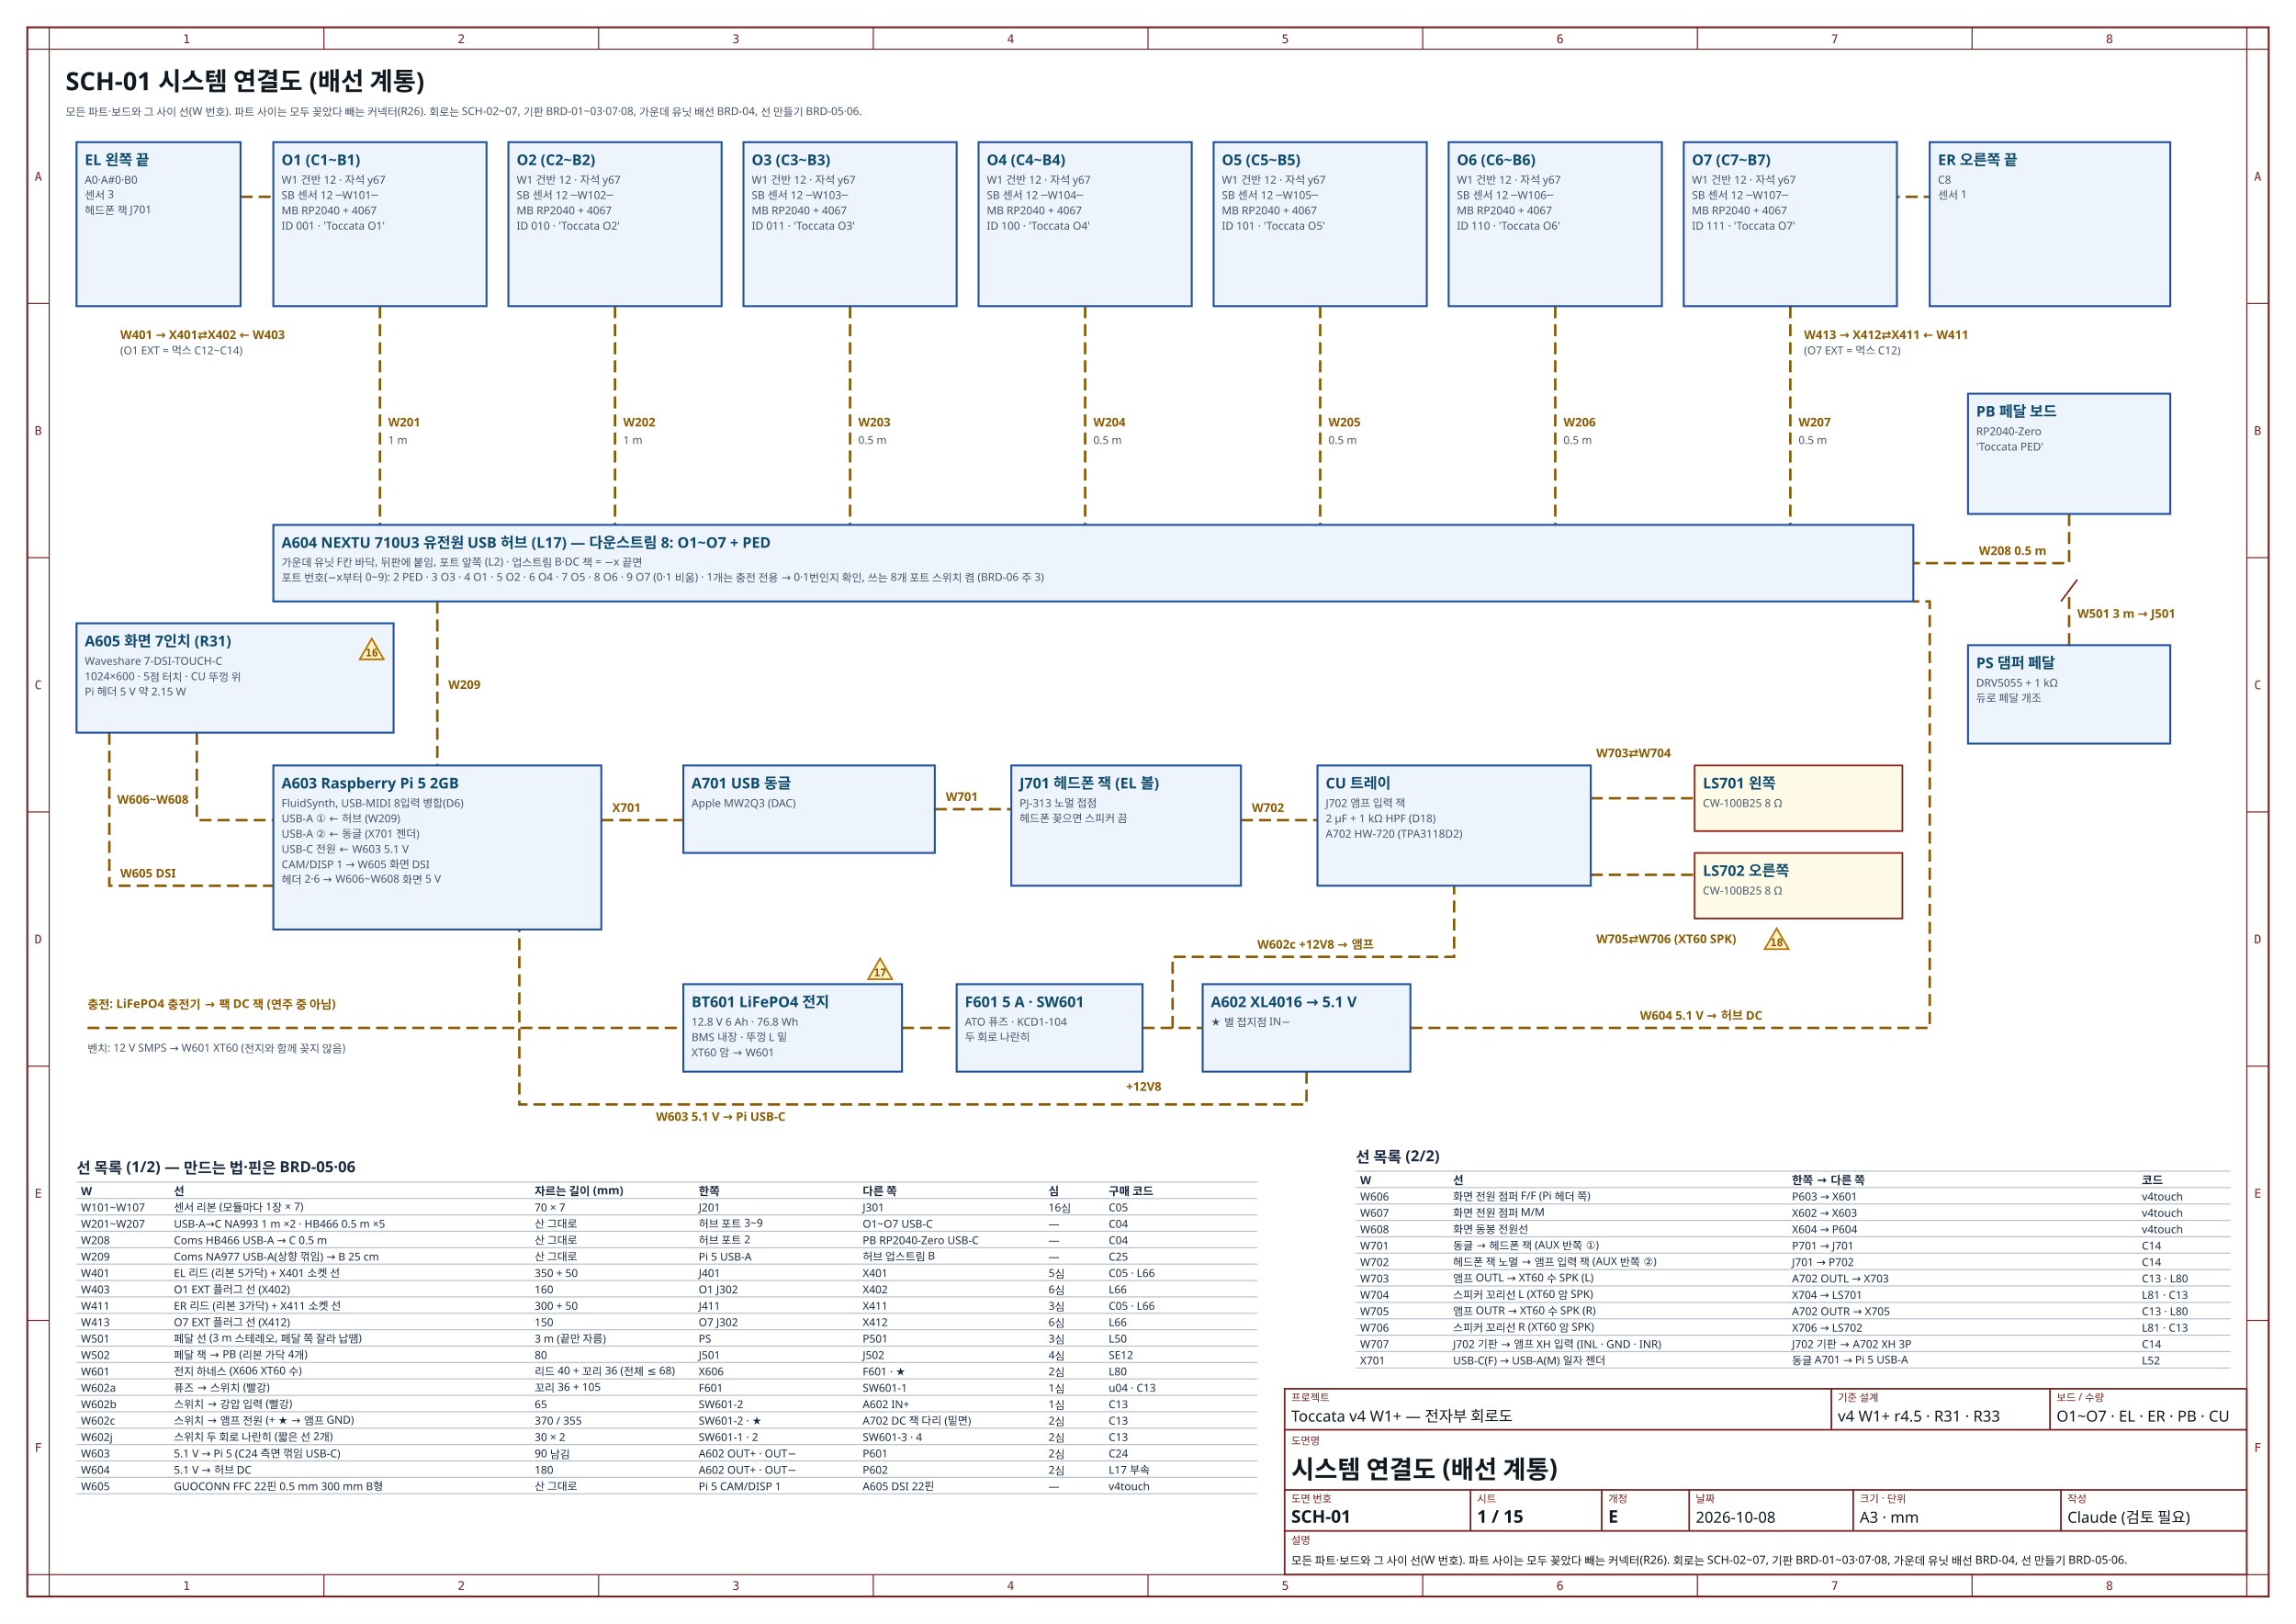
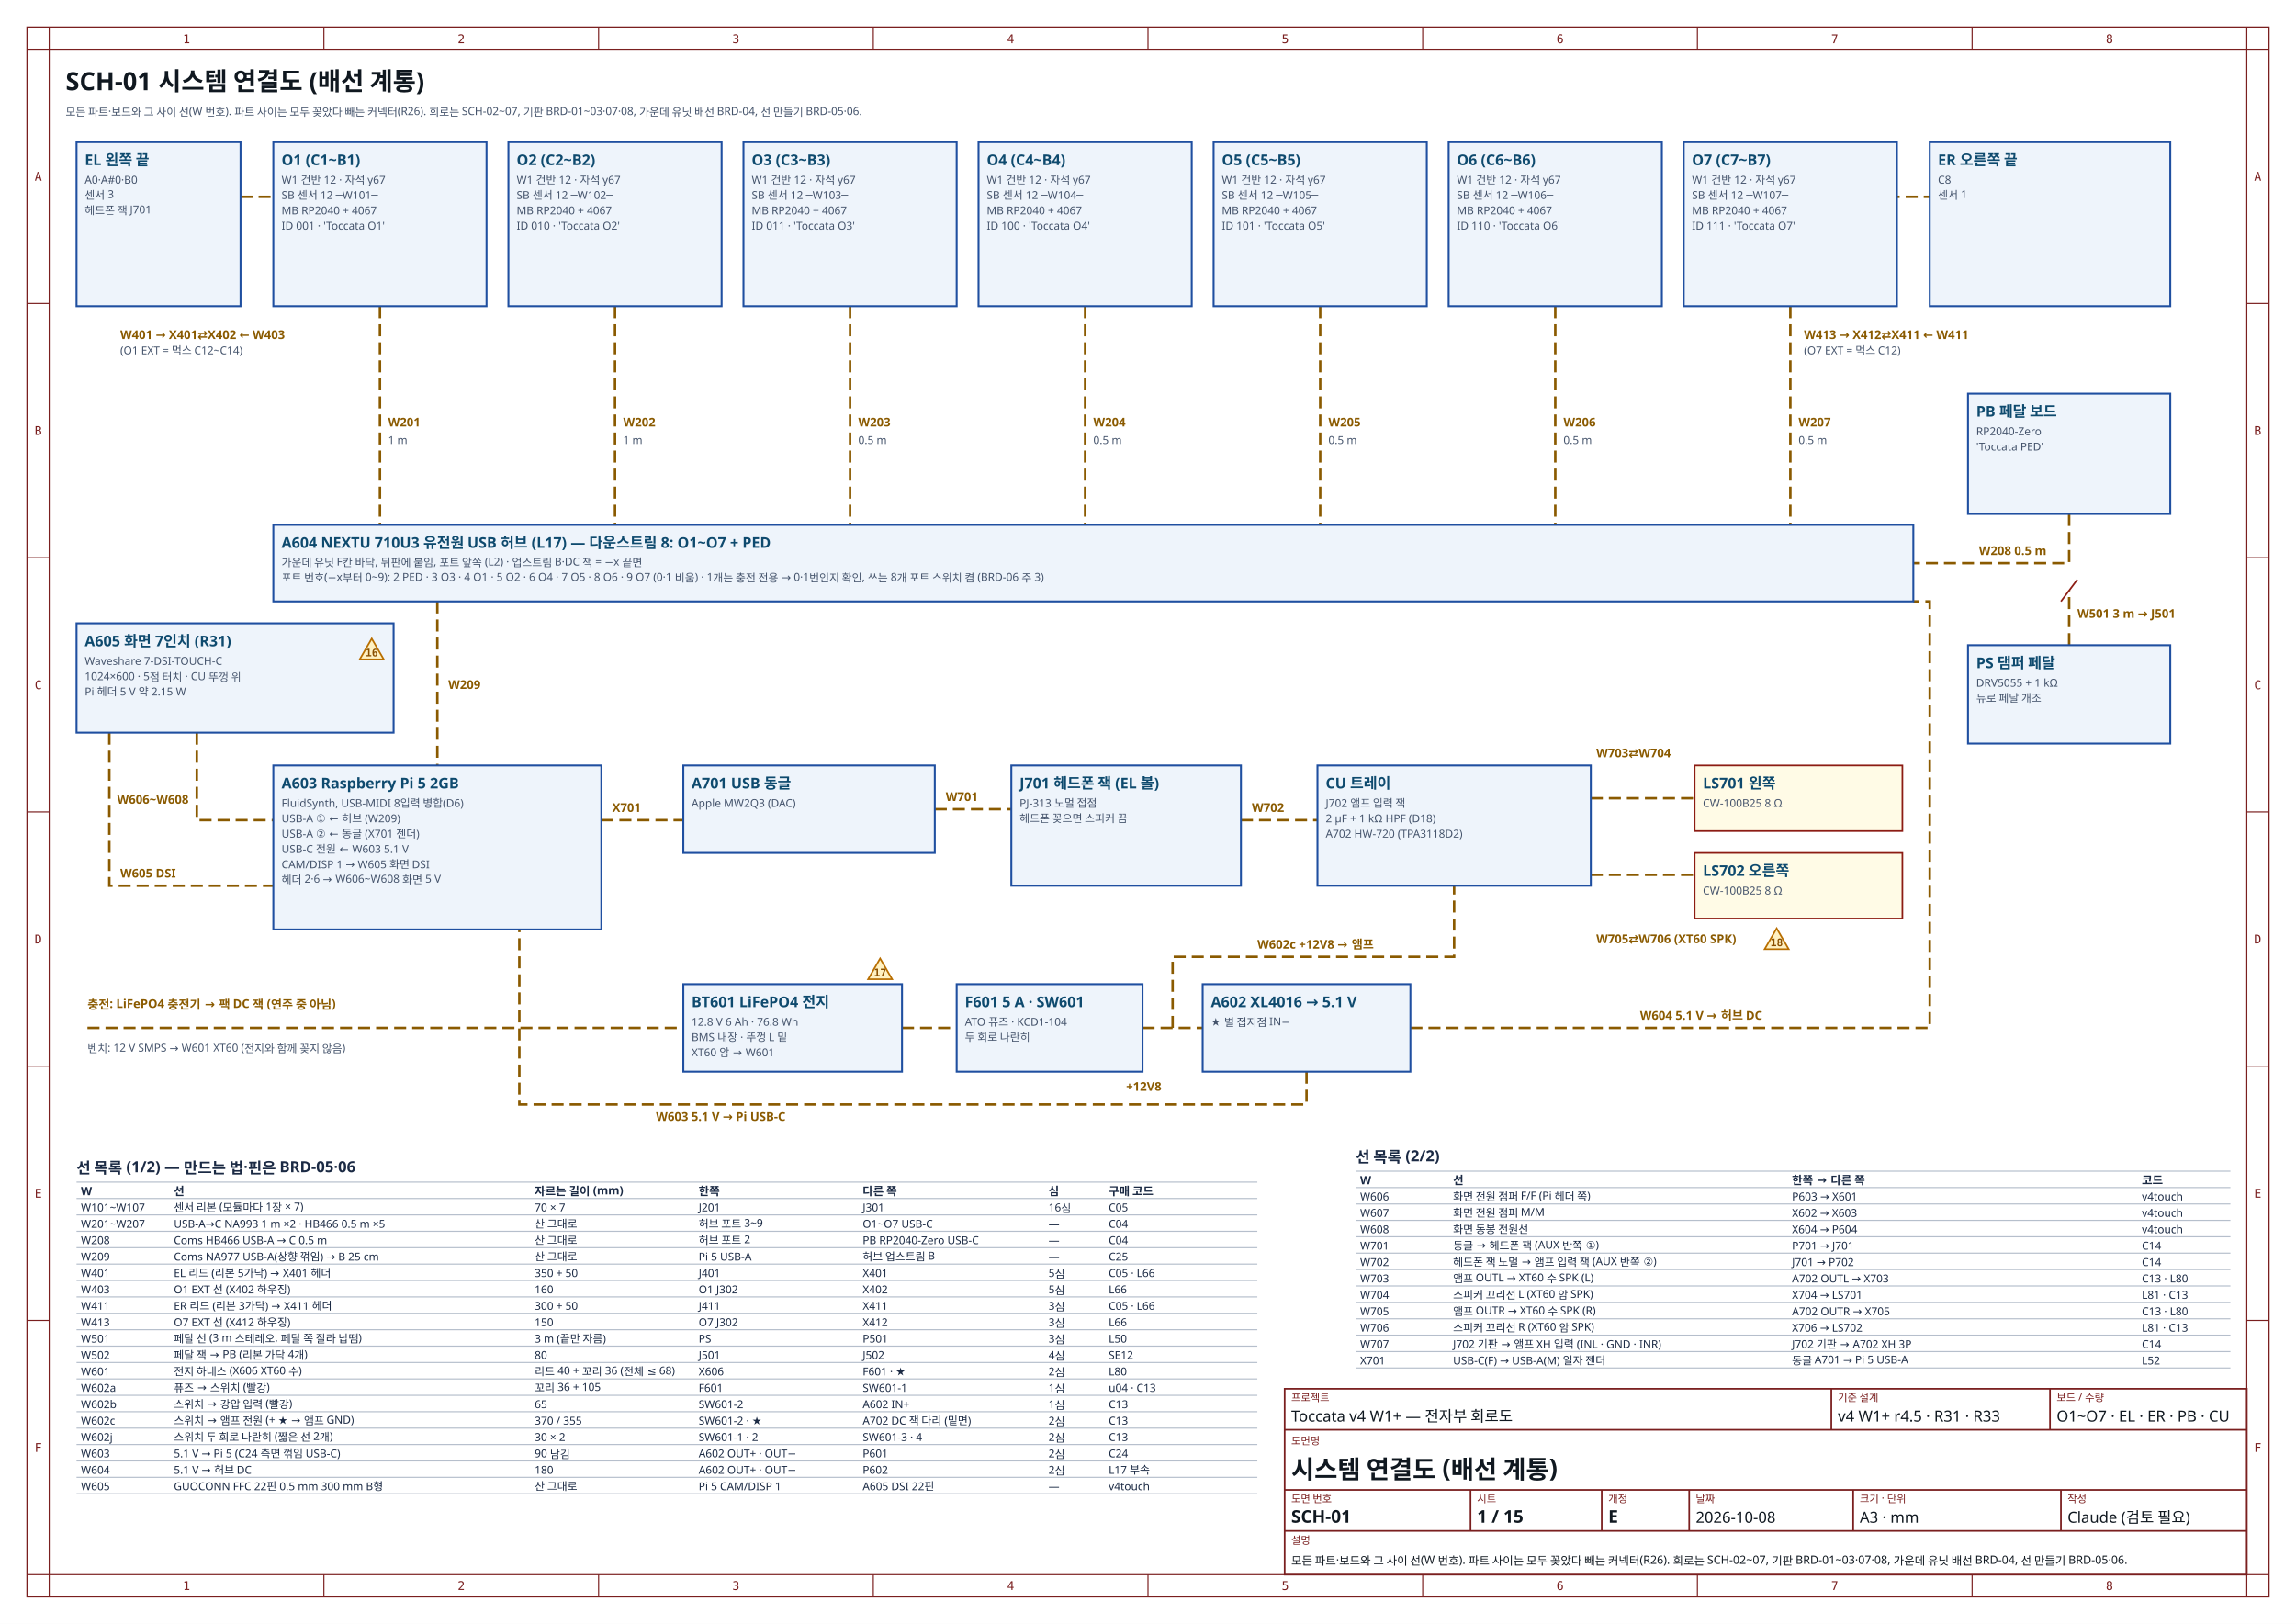
<svg xmlns="http://www.w3.org/2000/svg" viewBox="0 0 420.0 297.0" width="420.0mm" height="297.0mm" font-family="'IBM Plex Sans KR','Apple SD Gothic Neo','Noto Sans KR','Malgun Gothic',sans-serif">
  <style>
.frame{fill:none;stroke:#7a1f1f;stroke-width:.35}
.frame2{fill:none;stroke:#7a1f1f;stroke-width:.2}
.zone{font:2.2px 'IBM Plex Mono',Menlo,Consolas,monospace;fill:#7a1f1f;text-anchor:middle}
.tb{fill:none;stroke:#7a1f1f;stroke-width:.3}
.tbk{font:1.9px 'IBM Plex Sans KR','Apple SD Gothic Neo','Noto Sans KR','Malgun Gothic',sans-serif;fill:#7a1f1f}
.tbv{font:2.8px 'IBM Plex Sans KR','Apple SD Gothic Neo','Noto Sans KR','Malgun Gothic',sans-serif;fill:#101820}
.tbt{font:600 4.6px 'IBM Plex Sans KR','Apple SD Gothic Neo','Noto Sans KR','Malgun Gothic',sans-serif;fill:#101820}
.tbs{font:600 3.2px 'IBM Plex Sans KR','Apple SD Gothic Neo','Noto Sans KR','Malgun Gothic',sans-serif;fill:#101820}
.wire{fill:none;stroke:#0b7a2a;stroke-width:.3;stroke-linecap:round;stroke-linejoin:round}
.bus{fill:none;stroke:#1f4fa0;stroke-width:.8}
.cable{fill:none;stroke:#8a5a00;stroke-width:.45;stroke-dasharray:2.2 1.1}
.jn{fill:#0b7a2a}
.body{fill:#fffbe6;stroke:#8c1c13;stroke-width:.3}
.bodyl{fill:none;stroke:#8c1c13;stroke-width:.3}
.bodyf{fill:#8c1c13;stroke:#8c1c13;stroke-width:.2}
.mod{fill:#eef4fb;stroke:#1f4fa0;stroke-width:.35}
.modl{fill:none;stroke:#1f4fa0;stroke-width:.3}
.pinl{stroke:#8c1c13;stroke-width:.3}
.pinnum{font:1.9px 'IBM Plex Mono',Menlo,Consolas,monospace;fill:#a3281b}
.pinname{font:2.3px 'IBM Plex Mono',Menlo,Consolas,monospace;fill:#0e5e5e}
.pinnameh{font:2.3px 'IBM Plex Sans KR','Apple SD Gothic Neo','Noto Sans KR','Malgun Gothic',sans-serif;fill:#0e5e5e}
.ref{font:600 2.7px 'IBM Plex Sans KR','Apple SD Gothic Neo','Noto Sans KR','Malgun Gothic',sans-serif;fill:#0e4a6e}
.val{font:2.4px 'IBM Plex Sans KR','Apple SD Gothic Neo','Noto Sans KR','Malgun Gothic',sans-serif;fill:#0e4a6e}
.part{font:1.9px 'IBM Plex Sans KR','Apple SD Gothic Neo','Noto Sans KR','Malgun Gothic',sans-serif;fill:#56657a}
.lbl{font:600 2.4px 'IBM Plex Mono',Menlo,Consolas,monospace;fill:#101820}
.glbl{fill:#fff;stroke:#7a1f1f;stroke-width:.3}
.glblt{font:600 2.2px 'IBM Plex Mono',Menlo,Consolas,monospace;fill:#7a1f1f}
.pwr{fill:none;stroke:#7a1f1f;stroke-width:.35}
.pwrt{font:600 2.4px 'IBM Plex Mono',Menlo,Consolas,monospace;fill:#7a1f1f}
.nc{stroke:#1f4fa0;stroke-width:.35}
.note{font:2.35px 'IBM Plex Sans KR','Apple SD Gothic Neo','Noto Sans KR','Malgun Gothic',sans-serif;fill:#1b2a44}
.noteb{font:600 2.8px 'IBM Plex Sans KR','Apple SD Gothic Neo','Noto Sans KR','Malgun Gothic',sans-serif;fill:#1b2a44}
.notes{font:2.0px 'IBM Plex Sans KR','Apple SD Gothic Neo','Noto Sans KR','Malgun Gothic',sans-serif;fill:#44536b}
.box{fill:none;stroke:#8a96ab;stroke-width:.25;stroke-dasharray:1.5 1}
.boxt{font:600 2.6px 'IBM Plex Sans KR','Apple SD Gothic Neo','Noto Sans KR','Malgun Gothic',sans-serif;fill:#44536b}
.tblh{font:600 2.1px 'IBM Plex Sans KR','Apple SD Gothic Neo','Noto Sans KR','Malgun Gothic',sans-serif;fill:#1b2a44}
.tbl{font:2.0px 'IBM Plex Sans KR','Apple SD Gothic Neo','Noto Sans KR','Malgun Gothic',sans-serif;fill:#1b2a44}
.tblm{font:2.0px 'IBM Plex Mono',Menlo,Consolas,monospace;fill:#1b2a44}
.tline{stroke:#b6bfcc;stroke-width:.2}
.chg{fill:#fff1c2;stroke:#b86e00;stroke-width:.3}
.chgt{font:600 1.9px 'IBM Plex Mono',Menlo,Consolas,monospace;fill:#8a4f00;text-anchor:middle}
.cabt{font:600 2.2px 'IBM Plex Sans KR','Apple SD Gothic Neo','Noto Sans KR','Malgun Gothic',sans-serif;fill:#8a5a00}
</style>
  <rect width="420.0" height="297.0" fill="#fff" />
  <rect x="5.0" y="5.0" width="410.0" height="287.0" class="frame" />
  <rect x="9.0" y="9.0" width="402.0" height="279.0" class="frame2" />
  <line x1="9.00" y1="5.0" x2="9.00" y2="9.0" class="frame2" />
  <line x1="9.00" y1="288.0" x2="9.00" y2="292.0" class="frame2" />
  <line x1="59.25" y1="5.0" x2="59.25" y2="9.0" class="frame2" />
  <line x1="59.25" y1="288.0" x2="59.25" y2="292.0" class="frame2" />
  <line x1="109.50" y1="5.0" x2="109.50" y2="9.0" class="frame2" />
  <line x1="109.50" y1="288.0" x2="109.50" y2="292.0" class="frame2" />
  <line x1="159.75" y1="5.0" x2="159.75" y2="9.0" class="frame2" />
  <line x1="159.75" y1="288.0" x2="159.75" y2="292.0" class="frame2" />
  <line x1="210.00" y1="5.0" x2="210.00" y2="9.0" class="frame2" />
  <line x1="210.00" y1="288.0" x2="210.00" y2="292.0" class="frame2" />
  <line x1="260.25" y1="5.0" x2="260.25" y2="9.0" class="frame2" />
  <line x1="260.25" y1="288.0" x2="260.25" y2="292.0" class="frame2" />
  <line x1="310.50" y1="5.0" x2="310.50" y2="9.0" class="frame2" />
  <line x1="310.50" y1="288.0" x2="310.50" y2="292.0" class="frame2" />
  <line x1="360.75" y1="5.0" x2="360.75" y2="9.0" class="frame2" />
  <line x1="360.75" y1="288.0" x2="360.75" y2="292.0" class="frame2" />
  <line x1="411.00" y1="5.0" x2="411.00" y2="9.0" class="frame2" />
  <line x1="411.00" y1="288.0" x2="411.00" y2="292.0" class="frame2" />
  <text x="34.12" y="7.90" class="zone">1</text>
  <text x="34.12" y="290.80" class="zone">1</text>
  <text x="84.38" y="7.90" class="zone">2</text>
  <text x="84.38" y="290.80" class="zone">2</text>
  <text x="134.62" y="7.90" class="zone">3</text>
  <text x="134.62" y="290.80" class="zone">3</text>
  <text x="184.88" y="7.90" class="zone">4</text>
  <text x="184.88" y="290.80" class="zone">4</text>
  <text x="235.12" y="7.90" class="zone">5</text>
  <text x="235.12" y="290.80" class="zone">5</text>
  <text x="285.38" y="7.90" class="zone">6</text>
  <text x="285.38" y="290.80" class="zone">6</text>
  <text x="335.62" y="7.90" class="zone">7</text>
  <text x="335.62" y="290.80" class="zone">7</text>
  <text x="385.88" y="7.90" class="zone">8</text>
  <text x="385.88" y="290.80" class="zone">8</text>
  <line x1="5.0" y1="9.00" x2="9.0" y2="9.00" class="frame2" />
  <line x1="411.0" y1="9.00" x2="415.0" y2="9.00" class="frame2" />
  <line x1="5.0" y1="55.50" x2="9.0" y2="55.50" class="frame2" />
  <line x1="411.0" y1="55.50" x2="415.0" y2="55.50" class="frame2" />
  <line x1="5.0" y1="102.00" x2="9.0" y2="102.00" class="frame2" />
  <line x1="411.0" y1="102.00" x2="415.0" y2="102.00" class="frame2" />
  <line x1="5.0" y1="148.50" x2="9.0" y2="148.50" class="frame2" />
  <line x1="411.0" y1="148.50" x2="415.0" y2="148.50" class="frame2" />
  <line x1="5.0" y1="195.00" x2="9.0" y2="195.00" class="frame2" />
  <line x1="411.0" y1="195.00" x2="415.0" y2="195.00" class="frame2" />
  <line x1="5.0" y1="241.50" x2="9.0" y2="241.50" class="frame2" />
  <line x1="411.0" y1="241.50" x2="415.0" y2="241.50" class="frame2" />
  <line x1="5.0" y1="288.00" x2="9.0" y2="288.00" class="frame2" />
  <line x1="411.0" y1="288.00" x2="415.0" y2="288.00" class="frame2" />
  <text x="7.00" y="33.05" class="zone">A</text>
  <text x="413.00" y="33.05" class="zone">A</text>
  <text x="7.00" y="79.55" class="zone">B</text>
  <text x="413.00" y="79.55" class="zone">B</text>
  <text x="7.00" y="126.05" class="zone">C</text>
  <text x="413.00" y="126.05" class="zone">C</text>
  <text x="7.00" y="172.55" class="zone">D</text>
  <text x="413.00" y="172.55" class="zone">D</text>
  <text x="7.00" y="219.05" class="zone">E</text>
  <text x="413.00" y="219.05" class="zone">E</text>
  <text x="7.00" y="265.55" class="zone">F</text>
  <text x="413.00" y="265.55" class="zone">F</text>
  <rect x="235.00" y="254.00" width="176.0" height="34.0" class="tb" fill="#fff" />
  <line x1="235.00" y1="261.50" x2="411.00" y2="261.50" class="tb" />
  <line x1="235.00" y1="272.50" x2="411.00" y2="272.50" class="tb" />
  <line x1="235.00" y1="280.00" x2="411.00" y2="280.00" class="tb" />
  <text x="236.20" y="256.30" class="tbk">프로젝트</text>
  <text x="236.20" y="260.00" class="tbv">Toccata v4 W1+ — 전자부 회로도</text>
  <text x="336.20" y="256.30" class="tbk">기준 설계</text>
  <text x="336.20" y="260.00" class="tbv">v4 W1+ r4.5 · R31 · R33</text>
  <line x1="335.00" y1="254.00" x2="335.00" y2="261.50" class="tb" />
  <text x="376.20" y="256.30" class="tbk">보드 / 수량</text>
  <text x="376.20" y="260.00" class="tbv">O1~O7 · EL · ER · PB · CU</text>
  <line x1="375.00" y1="254.00" x2="375.00" y2="261.50" class="tb" />
  <text x="236.20" y="264.20" class="tbk">도면명</text>
  <text x="236.20" y="270.40" class="tbt">시스템 연결도 (배선 계통)</text>
  <text x="236.20" y="274.80" class="tbk">도면 번호</text>
  <text x="236.20" y="278.50" class="tbs">SCH-01</text>
  <text x="270.20" y="274.80" class="tbk">시트</text>
  <text x="270.20" y="278.50" class="tbs">1 / 15</text>
  <line x1="269.00" y1="272.50" x2="269.00" y2="280.00" class="tb" />
  <text x="294.20" y="274.80" class="tbk">개정</text>
  <text x="294.20" y="278.50" class="tbs">E</text>
  <line x1="293.00" y1="272.50" x2="293.00" y2="280.00" class="tb" />
  <text x="310.20" y="274.80" class="tbk">날짜</text>
  <text x="310.20" y="278.50" class="tbv">2026-10-08</text>
  <line x1="309.00" y1="272.50" x2="309.00" y2="280.00" class="tb" />
  <text x="340.20" y="274.80" class="tbk">크기 · 단위</text>
  <text x="340.20" y="278.50" class="tbv">A3 · mm</text>
  <line x1="339.00" y1="272.50" x2="339.00" y2="280.00" class="tb" />
  <text x="378.20" y="274.80" class="tbk">작성</text>
  <text x="378.20" y="278.50" class="tbv">Claude (검토 필요)</text>
  <line x1="377.00" y1="272.50" x2="377.00" y2="280.00" class="tb" />
  <text x="236.20" y="282.40" class="tbk">설명</text>
  <text x="236.20" y="286.20" class="tbv" style="font-size:2.1px">모든 파트·보드와 그 사이 선(W 번호). 파트 사이는 모두 꽂았다 빼는 커넥터(R26). 회로는 SCH-02~07, 기판 BRD-01~03·07·08, 가운데 유닛 배선 BRD-04, 선 만들기 BRD-05·06.</text>
  <path d="M69.50,56.00 L69.50,96.00" class="cable" />
  <path d="M112.50,56.00 L112.50,96.00" class="cable" />
  <path d="M155.50,56.00 L155.50,96.00" class="cable" />
  <path d="M198.50,56.00 L198.50,96.00" class="cable" />
  <path d="M241.50,56.00 L241.50,96.00" class="cable" />
  <path d="M284.50,56.00 L284.50,96.00" class="cable" />
  <path d="M327.50,56.00 L327.50,96.00" class="cable" />
  <path d="M44.00,36.00 L50.00,36.00" class="cable" />
  <path d="M342.00,36.00 L353.00,36.00" class="cable" />
  <path d="M378.50,94.00 L378.50,103.00 L350.00,103.00" class="cable" />
  <path d="M378.50,118.00 L378.50,108.00" class="cable" />
  <path d="M20.00,134.00 L20.00,162.00 L50.00,162.00" class="cable" />
  <path d="M36.00,134.00 L36.00,150.00 L50.00,150.00" class="cable" />
  <path d="M80.00,110.00 L80.00,140.00" class="cable" />
  <path d="M110.00,150.00 L125.00,150.00" class="cable" />
  <path d="M171.00,148.00 L185.00,148.00" class="cable" />
  <path d="M227.00,150.00 L241.00,150.00" class="cable" />
  <path d="M291.00,146.00 L310.00,146.00" class="cable" />
  <path d="M291.00,160.00 L310.00,160.00" class="cable" />
  <path d="M165.00,188.00 L175.00,188.00" class="cable" />
  <path d="M209.00,188.00 L220.00,188.00" class="cable" />
  <path d="M214.50,188.00 L214.50,175.00 L266.00,175.00 L266.00,162.00" class="cable" />
  <path d="M239.00,196.00 L239.00,202.00 L95.00,202.00 L95.00,170.00" class="cable" />
  <path d="M258.00,188.00 L353.00,188.00 L353.00,110.00 L350.00,110.00" class="cable" />
  <path d="M16.00,188.00 L125.00,188.00" class="cable" />
  <rect x="14.00" y="26.00" width="30.00" height="30.00" class="mod" />
  <rect x="50.00" y="26.00" width="39.00" height="30.00" class="mod" />
  <rect x="93.00" y="26.00" width="39.00" height="30.00" class="mod" />
  <rect x="136.00" y="26.00" width="39.00" height="30.00" class="mod" />
  <rect x="179.00" y="26.00" width="39.00" height="30.00" class="mod" />
  <rect x="222.00" y="26.00" width="39.00" height="30.00" class="mod" />
  <rect x="265.00" y="26.00" width="39.00" height="30.00" class="mod" />
  <rect x="308.00" y="26.00" width="39.00" height="30.00" class="mod" />
  <rect x="353.00" y="26.00" width="44.00" height="30.00" class="mod" />
  <rect x="50.00" y="96.00" width="300.00" height="14.00" class="mod" />
  <rect x="360.00" y="72.00" width="37.00" height="22.00" class="mod" />
  <rect x="360.00" y="118.00" width="37.00" height="18.00" class="mod" />
  <rect x="50.00" y="140.00" width="60.00" height="30.00" class="mod" />
  <rect x="14.00" y="114.00" width="58.00" height="20.00" class="mod" />
  <rect x="125.00" y="140.00" width="46.00" height="16.00" class="mod" />
  <rect x="185.00" y="140.00" width="42.00" height="22.00" class="mod" />
  <rect x="241.00" y="140.00" width="50.00" height="22.00" class="mod" />
  <rect x="310.00" y="140.00" width="38.00" height="12.00" class="body" />
  <rect x="310.00" y="156.00" width="38.00" height="12.00" class="body" />
  <rect x="125.00" y="180.00" width="40.00" height="16.00" class="mod" />
  <rect x="175.00" y="180.00" width="34.00" height="16.00" class="mod" />
  <rect x="220.00" y="180.00" width="38.00" height="16.00" class="mod" />
  <text x="15.50" y="30.20" class="ref">EL 왼쪽 끝</text>
  <text x="15.50" y="33.60" class="notes">A0·A#0·B0</text>
  <text x="15.50" y="36.40" class="notes">센서 3</text>
  <text x="15.50" y="39.20" class="notes">헤드폰 잭 J701</text>
  <text x="51.50" y="30.20" class="ref">O1 (C1~B1)</text>
  <text x="51.50" y="33.60" class="notes">W1 건반 12 · 자석 y67</text>
  <text x="51.50" y="36.40" class="notes">SB 센서 12 ─W101─</text>
  <text x="51.50" y="39.20" class="notes">MB RP2040 + 4067</text>
  <text x="51.50" y="42.00" class="notes">ID 001 · 'Toccata O1'</text>
  <text x="71.00" y="78.00" class="cabt">W201</text>
  <text x="71.00" y="81.20" class="notes">1 m</text>
  <text x="94.50" y="30.20" class="ref">O2 (C2~B2)</text>
  <text x="94.50" y="33.60" class="notes">W1 건반 12 · 자석 y67</text>
  <text x="94.50" y="36.40" class="notes">SB 센서 12 ─W102─</text>
  <text x="94.50" y="39.20" class="notes">MB RP2040 + 4067</text>
  <text x="94.50" y="42.00" class="notes">ID 010 · 'Toccata O2'</text>
  <text x="114.00" y="78.00" class="cabt">W202</text>
  <text x="114.00" y="81.20" class="notes">1 m</text>
  <text x="137.50" y="30.20" class="ref">O3 (C3~B3)</text>
  <text x="137.50" y="33.60" class="notes">W1 건반 12 · 자석 y67</text>
  <text x="137.50" y="36.40" class="notes">SB 센서 12 ─W103─</text>
  <text x="137.50" y="39.20" class="notes">MB RP2040 + 4067</text>
  <text x="137.50" y="42.00" class="notes">ID 011 · 'Toccata O3'</text>
  <text x="157.00" y="78.00" class="cabt">W203</text>
  <text x="157.00" y="81.20" class="notes">0.5 m</text>
  <text x="180.50" y="30.20" class="ref">O4 (C4~B4)</text>
  <text x="180.50" y="33.60" class="notes">W1 건반 12 · 자석 y67</text>
  <text x="180.50" y="36.40" class="notes">SB 센서 12 ─W104─</text>
  <text x="180.50" y="39.20" class="notes">MB RP2040 + 4067</text>
  <text x="180.50" y="42.00" class="notes">ID 100 · 'Toccata O4'</text>
  <text x="200.00" y="78.00" class="cabt">W204</text>
  <text x="200.00" y="81.20" class="notes">0.5 m</text>
  <text x="223.50" y="30.20" class="ref">O5 (C5~B5)</text>
  <text x="223.50" y="33.60" class="notes">W1 건반 12 · 자석 y67</text>
  <text x="223.50" y="36.40" class="notes">SB 센서 12 ─W105─</text>
  <text x="223.50" y="39.20" class="notes">MB RP2040 + 4067</text>
  <text x="223.50" y="42.00" class="notes">ID 101 · 'Toccata O5'</text>
  <text x="243.00" y="78.00" class="cabt">W205</text>
  <text x="243.00" y="81.20" class="notes">0.5 m</text>
  <text x="266.50" y="30.20" class="ref">O6 (C6~B6)</text>
  <text x="266.50" y="33.60" class="notes">W1 건반 12 · 자석 y67</text>
  <text x="266.50" y="36.40" class="notes">SB 센서 12 ─W106─</text>
  <text x="266.50" y="39.20" class="notes">MB RP2040 + 4067</text>
  <text x="266.50" y="42.00" class="notes">ID 110 · 'Toccata O6'</text>
  <text x="286.00" y="78.00" class="cabt">W206</text>
  <text x="286.00" y="81.20" class="notes">0.5 m</text>
  <text x="309.50" y="30.20" class="ref">O7 (C7~B7)</text>
  <text x="309.50" y="33.60" class="notes">W1 건반 12 · 자석 y67</text>
  <text x="309.50" y="36.40" class="notes">SB 센서 12 ─W107─</text>
  <text x="309.50" y="39.20" class="notes">MB RP2040 + 4067</text>
  <text x="309.50" y="42.00" class="notes">ID 111 · 'Toccata O7'</text>
  <text x="329.00" y="78.00" class="cabt">W207</text>
  <text x="329.00" y="81.20" class="notes">0.5 m</text>
  <text x="354.50" y="30.20" class="ref">ER 오른쪽 끝</text>
  <text x="354.50" y="33.60" class="notes">C8</text>
  <text x="354.50" y="36.40" class="notes">센서 1</text>
  <text x="22.00" y="62.00" class="cabt">W401 → X401⇄X402 ← W403</text>
  <text x="22.00" y="64.80" class="notes">(O1 EXT = 먹스 C12~C14)</text>
  <text x="330.00" y="62.00" class="cabt">W413 → X412⇄X411 ← W411</text>
  <text x="330.00" y="64.80" class="notes">(O7 EXT = 먹스 C12)</text>
  <text x="51.50" y="100.20" class="ref">A604 NEXTU 710U3 유전원 USB 허브 (L17) — 다운스트림 8: O1~O7 + PED</text>
  <text x="51.50" y="103.60" class="notes">가운데 유닛 F칸 바닥, 뒤판에 붙임, 포트 앞쪽 (L2) · 업스트림 B·DC 잭 = −x 끝면</text>
  <text x="51.50" y="106.40" class="notes">포트 번호(−x부터 0~9): 2 PED · 3 O3 · 4 O1 · 5 O2 · 6 O4 · 7 O5 · 8 O6 · 9 O7 (0·1 비움) · 1개는 충전 전용 → 0·1번인지 확인, 쓰는 8개 포트 스위치 켬 (BRD-06 주 3)</text>
  <text x="361.50" y="76.20" class="ref">PB 페달 보드</text>
  <text x="361.50" y="79.60" class="notes">RP2040-Zero</text>
  <text x="361.50" y="82.40" class="notes">'Toccata PED'</text>
  <text x="362.00" y="101.50" class="cabt">W208 0.5 m</text>
  <text x="361.50" y="122.20" class="ref">PS 댐퍼 페달</text>
  <text x="361.50" y="125.60" class="notes">DRV5055 + 1 kΩ</text>
  <text x="361.50" y="128.40" class="notes">듀로 페달 개조</text>
  <text x="380.00" y="113.00" class="cabt">W501 3 m → J501</text>
  <line x1="377.00" y1="110.00" x2="380.00" y2="106.00" class="bodyl" />
  <text x="51.50" y="144.20" class="ref">A603 Raspberry Pi 5 2GB</text>
  <text x="51.50" y="147.60" class="notes">FluidSynth, USB-MIDI 8입력 병합(D6)</text>
  <text x="51.50" y="150.40" class="notes">USB-A ① ← 허브 (W209)</text>
  <text x="51.50" y="153.20" class="notes">USB-A ② ← 동글 (X701 젠더)</text>
  <text x="51.50" y="156.00" class="notes">USB-C 전원 ← W603 5.1 V</text>
  <text x="51.50" y="158.80" class="notes">CAM/DISP 1 → W605 화면 DSI</text>
  <text x="51.50" y="161.60" class="notes">헤더 2·6 → W606~W608 화면 5 V</text>
  <text x="15.50" y="118.20" class="ref">A605 화면 7인치 (R31)</text>
  <text x="15.50" y="121.60" class="notes">Waveshare 7-DSI-TOUCH-C</text>
  <text x="15.50" y="124.40" class="notes">1024×600 · 5점 터치 · CU 뚜껑 위</text>
  <text x="15.50" y="127.20" class="notes">Pi 헤더 5 V 약 2.15 W</text>
  <text x="22.00" y="160.50" class="cabt">W605 DSI</text>
  <text x="34.50" y="147.00" class="cabt" text-anchor="end">W606~W608</text>
  <text x="82.00" y="126.00" class="cabt">W209</text>
  <text x="126.50" y="144.20" class="ref">A701 USB 동글</text>
  <text x="126.50" y="147.60" class="notes">Apple MW2Q3 (DAC)</text>
  <text x="112.00" y="148.50" class="cabt">X701</text>
  <text x="186.50" y="144.20" class="ref">J701 헤드폰 잭 (EL 볼)</text>
  <text x="186.50" y="147.60" class="notes">PJ-313 노멀 접점</text>
  <text x="186.50" y="150.40" class="notes">헤드폰 꽂으면 스피커 끔</text>
  <text x="173.00" y="146.50" class="cabt">W701</text>
  <text x="242.50" y="144.20" class="ref">CU 트레이</text>
  <text x="242.50" y="147.60" class="notes">J702 앰프 입력 잭</text>
  <text x="242.50" y="150.40" class="notes">2 µF + 1 kΩ HPF (D18)</text>
  <text x="242.50" y="153.20" class="notes">A702 HW-720 (TPA3118D2)</text>
  <text x="229.00" y="148.50" class="cabt">W702</text>
  <text x="311.50" y="144.20" class="ref">LS701 왼쪽</text>
  <text x="311.50" y="147.60" class="notes">CW-100B25 8 Ω</text>
  <text x="311.50" y="160.20" class="ref">LS702 오른쪽</text>
  <text x="311.50" y="163.60" class="notes">CW-100B25 8 Ω</text>
  <text x="292.00" y="138.50" class="cabt">W703⇄W704</text>
  <text x="292.00" y="172.50" class="cabt">W705⇄W706 (XT60 SPK)</text>
  <text x="126.50" y="184.20" class="ref">BT601 LiFePO4 전지</text>
  <text x="126.50" y="187.60" class="notes">12.8 V 6 Ah · 76.8 Wh</text>
  <text x="126.50" y="190.40" class="notes">BMS 내장 · 뚜껑 L 밑</text>
  <text x="126.50" y="193.20" class="notes">XT60 암 → W601</text>
  <text x="176.50" y="184.20" class="ref">F601 5 A · SW601</text>
  <text x="176.50" y="187.60" class="notes">ATO 퓨즈 · KCD1-104</text>
  <text x="176.50" y="190.40" class="notes">두 회로 나란히</text>
  <text x="221.50" y="184.20" class="ref">A602 XL4016 → 5.1 V</text>
  <text x="221.50" y="187.60" class="notes">★ 별 접지점 IN−</text>
  <text x="206.00" y="199.50" class="cabt">+12V8</text>
  <text x="230.00" y="173.50" class="cabt">W602c +12V8 → 앰프</text>
  <text x="120.00" y="205.00" class="cabt">W603 5.1 V → Pi USB-C</text>
  <text x="300.00" y="186.50" class="cabt">W604 5.1 V → 허브 DC</text>
  <text x="16.00" y="184.50" class="cabt">충전: LiFePO4 충전기 → 팩 DC 잭 (연주 중 아님)</text>
  <text x="16.00" y="192.50" class="notes">벤치: 12 V SMPS → W601 XT60 (전지와 함께 꽂지 않음)</text>
  <text x="14.00" y="214.60" class="noteb">선 목록 (1/2) — 만드는 법·핀은 BRD-05·06</text>
  <line x1="14.00" y1="216.20" x2="230.00" y2="216.20" class="tline" />
  <text x="14.80" y="218.60" class="tblh">W</text>
  <text x="31.80" y="218.60" class="tblh">선</text>
  <text x="97.80" y="218.60" class="tblh">자르는 길이 (mm)</text>
  <text x="127.80" y="218.60" class="tblh">한쪽</text>
  <text x="157.80" y="218.60" class="tblh">다른 쪽</text>
  <text x="191.80" y="218.60" class="tblh">심</text>
  <text x="202.80" y="218.60" class="tblh">구매 코드</text>
  <line x1="14.00" y1="219.20" x2="230.00" y2="219.20" class="tline" />
  <text x="14.80" y="221.55" class="tbl">W101~W107</text>
  <text x="31.80" y="221.55" class="tbl">센서 리본 (모듈마다 1장 × 7)</text>
  <text x="97.80" y="221.55" class="tbl">70 × 7</text>
  <text x="127.80" y="221.55" class="tbl">J201</text>
  <text x="157.80" y="221.55" class="tbl">J301</text>
  <text x="191.80" y="221.55" class="tbl">16심</text>
  <text x="202.80" y="221.55" class="tbl">C05</text>
  <line x1="14.00" y1="222.20" x2="230.00" y2="222.20" class="tline" />
  <text x="14.80" y="224.55" class="tbl">W201~W207</text>
  <text x="31.80" y="224.55" class="tbl">USB-A→C NA993 1 m ×2 · HB466 0.5 m ×5</text>
  <text x="97.80" y="224.55" class="tbl">산 그대로</text>
  <text x="127.80" y="224.55" class="tbl">허브 포트 3~9</text>
  <text x="157.80" y="224.55" class="tbl">O1~O7 USB-C</text>
  <text x="191.80" y="224.55" class="tbl">—</text>
  <text x="202.80" y="224.55" class="tbl">C04</text>
  <line x1="14.00" y1="225.20" x2="230.00" y2="225.20" class="tline" />
  <text x="14.80" y="227.55" class="tbl">W208</text>
  <text x="31.80" y="227.55" class="tbl">Coms HB466 USB-A → C 0.5 m</text>
  <text x="97.80" y="227.55" class="tbl">산 그대로</text>
  <text x="127.80" y="227.55" class="tbl">허브 포트 2</text>
  <text x="157.80" y="227.55" class="tbl">PB RP2040-Zero USB-C</text>
  <text x="191.80" y="227.55" class="tbl">—</text>
  <text x="202.80" y="227.55" class="tbl">C04</text>
  <line x1="14.00" y1="228.20" x2="230.00" y2="228.20" class="tline" />
  <text x="14.80" y="230.55" class="tbl">W209</text>
  <text x="31.80" y="230.55" class="tbl">Coms NA977 USB-A(상향 꺾임) → B 25 cm</text>
  <text x="97.80" y="230.55" class="tbl">산 그대로</text>
  <text x="127.80" y="230.55" class="tbl">Pi 5 USB-A</text>
  <text x="157.80" y="230.55" class="tbl">허브 업스트림 B</text>
  <text x="191.80" y="230.55" class="tbl">—</text>
  <text x="202.80" y="230.55" class="tbl">C25</text>
  <line x1="14.00" y1="231.20" x2="230.00" y2="231.20" class="tline" />
  <text x="14.80" y="233.55" class="tbl">W401</text>
-   <text x="31.80" y="233.55" class="tbl">EL 리드 (리본 5가닥) + X401 소켓 선</text>
+   <text x="31.80" y="233.55" class="tbl">EL 리드 (리본 5가닥) → X401 헤더</text>
  <text x="97.80" y="233.55" class="tbl">350 + 50</text>
  <text x="127.80" y="233.55" class="tbl">J401</text>
  <text x="157.80" y="233.55" class="tbl">X401</text>
  <text x="191.80" y="233.55" class="tbl">5심</text>
  <text x="202.80" y="233.55" class="tbl">C05 · L66</text>
  <line x1="14.00" y1="234.20" x2="230.00" y2="234.20" class="tline" />
  <text x="14.80" y="236.55" class="tbl">W403</text>
-   <text x="31.80" y="236.55" class="tbl">O1 EXT 플러그 선 (X402)</text>
+   <text x="31.80" y="236.55" class="tbl">O1 EXT 선 (X402 하우징)</text>
  <text x="97.80" y="236.55" class="tbl">160</text>
  <text x="127.80" y="236.55" class="tbl">O1 J302</text>
  <text x="157.80" y="236.55" class="tbl">X402</text>
-   <text x="191.80" y="236.55" class="tbl">6심</text>
+   <text x="191.80" y="236.55" class="tbl">5심</text>
  <text x="202.80" y="236.55" class="tbl">L66</text>
  <line x1="14.00" y1="237.20" x2="230.00" y2="237.20" class="tline" />
  <text x="14.80" y="239.55" class="tbl">W411</text>
-   <text x="31.80" y="239.55" class="tbl">ER 리드 (리본 3가닥) + X411 소켓 선</text>
+   <text x="31.80" y="239.55" class="tbl">ER 리드 (리본 3가닥) → X411 헤더</text>
  <text x="97.80" y="239.55" class="tbl">300 + 50</text>
  <text x="127.80" y="239.55" class="tbl">J411</text>
  <text x="157.80" y="239.55" class="tbl">X411</text>
  <text x="191.80" y="239.55" class="tbl">3심</text>
  <text x="202.80" y="239.55" class="tbl">C05 · L66</text>
  <line x1="14.00" y1="240.20" x2="230.00" y2="240.20" class="tline" />
  <text x="14.80" y="242.55" class="tbl">W413</text>
-   <text x="31.80" y="242.55" class="tbl">O7 EXT 플러그 선 (X412)</text>
+   <text x="31.80" y="242.55" class="tbl">O7 EXT 선 (X412 하우징)</text>
  <text x="97.80" y="242.55" class="tbl">150</text>
  <text x="127.80" y="242.55" class="tbl">O7 J302</text>
  <text x="157.80" y="242.55" class="tbl">X412</text>
-   <text x="191.80" y="242.55" class="tbl">6심</text>
+   <text x="191.80" y="242.55" class="tbl">3심</text>
  <text x="202.80" y="242.55" class="tbl">L66</text>
  <line x1="14.00" y1="243.20" x2="230.00" y2="243.20" class="tline" />
  <text x="14.80" y="245.55" class="tbl">W501</text>
  <text x="31.80" y="245.55" class="tbl">페달 선 (3 m 스테레오, 페달 쪽 잘라 납땜)</text>
  <text x="97.80" y="245.55" class="tbl">3 m (끝만 자름)</text>
  <text x="127.80" y="245.55" class="tbl">PS</text>
  <text x="157.80" y="245.55" class="tbl">P501</text>
  <text x="191.80" y="245.55" class="tbl">3심</text>
  <text x="202.80" y="245.55" class="tbl">L50</text>
  <line x1="14.00" y1="246.20" x2="230.00" y2="246.20" class="tline" />
  <text x="14.80" y="248.55" class="tbl">W502</text>
  <text x="31.80" y="248.55" class="tbl">페달 잭 → PB (리본 가닥 4개)</text>
  <text x="97.80" y="248.55" class="tbl">80</text>
  <text x="127.80" y="248.55" class="tbl">J501</text>
  <text x="157.80" y="248.55" class="tbl">J502</text>
  <text x="191.80" y="248.55" class="tbl">4심</text>
  <text x="202.80" y="248.55" class="tbl">SE12</text>
  <line x1="14.00" y1="249.20" x2="230.00" y2="249.20" class="tline" />
  <text x="14.80" y="251.55" class="tbl">W601</text>
  <text x="31.80" y="251.55" class="tbl">전지 하네스 (X606 XT60 수)</text>
  <text x="97.80" y="251.55" class="tbl">리드 40 + 꼬리 36 (전체 ≤ 68)</text>
  <text x="127.80" y="251.55" class="tbl">X606</text>
  <text x="157.80" y="251.55" class="tbl">F601 · ★</text>
  <text x="191.80" y="251.55" class="tbl">2심</text>
  <text x="202.80" y="251.55" class="tbl">L80</text>
  <line x1="14.00" y1="252.20" x2="230.00" y2="252.20" class="tline" />
  <text x="14.80" y="254.55" class="tbl">W602a</text>
  <text x="31.80" y="254.55" class="tbl">퓨즈 → 스위치 (빨강)</text>
  <text x="97.80" y="254.55" class="tbl">꼬리 36 + 105</text>
  <text x="127.80" y="254.55" class="tbl">F601</text>
  <text x="157.80" y="254.55" class="tbl">SW601-1</text>
  <text x="191.80" y="254.55" class="tbl">1심</text>
  <text x="202.80" y="254.55" class="tbl">u04 · C13</text>
  <line x1="14.00" y1="255.20" x2="230.00" y2="255.20" class="tline" />
  <text x="14.80" y="257.55" class="tbl">W602b</text>
  <text x="31.80" y="257.55" class="tbl">스위치 → 강압 입력 (빨강)</text>
  <text x="97.80" y="257.55" class="tbl">65</text>
  <text x="127.80" y="257.55" class="tbl">SW601-2</text>
  <text x="157.80" y="257.55" class="tbl">A602 IN+</text>
  <text x="191.80" y="257.55" class="tbl">1심</text>
  <text x="202.80" y="257.55" class="tbl">C13</text>
  <line x1="14.00" y1="258.20" x2="230.00" y2="258.20" class="tline" />
  <text x="14.80" y="260.55" class="tbl">W602c</text>
  <text x="31.80" y="260.55" class="tbl">스위치 → 앰프 전원 (+ ★ → 앰프 GND)</text>
  <text x="97.80" y="260.55" class="tbl">370 / 355</text>
  <text x="127.80" y="260.55" class="tbl">SW601-2 · ★</text>
  <text x="157.80" y="260.55" class="tbl">A702 DC 잭 다리 (밑면)</text>
  <text x="191.80" y="260.55" class="tbl">2심</text>
  <text x="202.80" y="260.55" class="tbl">C13</text>
  <line x1="14.00" y1="261.20" x2="230.00" y2="261.20" class="tline" />
  <text x="14.80" y="263.55" class="tbl">W602j</text>
  <text x="31.80" y="263.55" class="tbl">스위치 두 회로 나란히 (짧은 선 2개)</text>
  <text x="97.80" y="263.55" class="tbl">30 × 2</text>
  <text x="127.80" y="263.55" class="tbl">SW601-1 · 2</text>
  <text x="157.80" y="263.55" class="tbl">SW601-3 · 4</text>
  <text x="191.80" y="263.55" class="tbl">2심</text>
  <text x="202.80" y="263.55" class="tbl">C13</text>
  <line x1="14.00" y1="264.20" x2="230.00" y2="264.20" class="tline" />
  <text x="14.80" y="266.55" class="tbl">W603</text>
  <text x="31.80" y="266.55" class="tbl">5.1 V → Pi 5 (C24 측면 꺾임 USB-C)</text>
  <text x="97.80" y="266.55" class="tbl">90 남김</text>
  <text x="127.80" y="266.55" class="tbl">A602 OUT+ · OUT−</text>
  <text x="157.80" y="266.55" class="tbl">P601</text>
  <text x="191.80" y="266.55" class="tbl">2심</text>
  <text x="202.80" y="266.55" class="tbl">C24</text>
  <line x1="14.00" y1="267.20" x2="230.00" y2="267.20" class="tline" />
  <text x="14.80" y="269.55" class="tbl">W604</text>
  <text x="31.80" y="269.55" class="tbl">5.1 V → 허브 DC</text>
  <text x="97.80" y="269.55" class="tbl">180</text>
  <text x="127.80" y="269.55" class="tbl">A602 OUT+ · OUT−</text>
  <text x="157.80" y="269.55" class="tbl">P602</text>
  <text x="191.80" y="269.55" class="tbl">2심</text>
  <text x="202.80" y="269.55" class="tbl">L17 부속</text>
  <line x1="14.00" y1="270.20" x2="230.00" y2="270.20" class="tline" />
  <text x="14.80" y="272.55" class="tbl">W605</text>
  <text x="31.80" y="272.55" class="tbl">GUOCONN FFC 22핀 0.5 mm 300 mm B형</text>
  <text x="97.80" y="272.55" class="tbl">산 그대로</text>
  <text x="127.80" y="272.55" class="tbl">Pi 5 CAM/DISP 1</text>
  <text x="157.80" y="272.55" class="tbl">A605 DSI 22핀</text>
  <text x="191.80" y="272.55" class="tbl">—</text>
  <text x="202.80" y="272.55" class="tbl">v4touch</text>
  <line x1="14.00" y1="273.20" x2="230.00" y2="273.20" class="tline" />
  <text x="248.00" y="212.60" class="noteb">선 목록 (2/2)</text>
  <line x1="248.00" y1="214.20" x2="408.00" y2="214.20" class="tline" />
  <text x="248.80" y="216.60" class="tblh">W</text>
  <text x="265.80" y="216.60" class="tblh">선</text>
  <text x="327.80" y="216.60" class="tblh">한쪽 → 다른 쪽</text>
  <text x="391.80" y="216.60" class="tblh">코드</text>
  <line x1="248.00" y1="217.20" x2="408.00" y2="217.20" class="tline" />
  <text x="248.80" y="219.55" class="tbl">W606</text>
  <text x="265.80" y="219.55" class="tbl">화면 전원 점퍼 F/F (Pi 헤더 쪽)</text>
  <text x="327.80" y="219.55" class="tbl">P603 → X601</text>
  <text x="391.80" y="219.55" class="tbl">v4touch</text>
  <line x1="248.00" y1="220.20" x2="408.00" y2="220.20" class="tline" />
  <text x="248.80" y="222.55" class="tbl">W607</text>
  <text x="265.80" y="222.55" class="tbl">화면 전원 점퍼 M/M</text>
  <text x="327.80" y="222.55" class="tbl">X602 → X603</text>
  <text x="391.80" y="222.55" class="tbl">v4touch</text>
  <line x1="248.00" y1="223.20" x2="408.00" y2="223.20" class="tline" />
  <text x="248.80" y="225.55" class="tbl">W608</text>
  <text x="265.80" y="225.55" class="tbl">화면 동봉 전원선</text>
  <text x="327.80" y="225.55" class="tbl">X604 → P604</text>
  <text x="391.80" y="225.55" class="tbl">v4touch</text>
  <line x1="248.00" y1="226.20" x2="408.00" y2="226.20" class="tline" />
  <text x="248.80" y="228.55" class="tbl">W701</text>
  <text x="265.80" y="228.55" class="tbl">동글 → 헤드폰 잭 (AUX 반쪽 ①)</text>
  <text x="327.80" y="228.55" class="tbl">P701 → J701</text>
  <text x="391.80" y="228.55" class="tbl">C14</text>
  <line x1="248.00" y1="229.20" x2="408.00" y2="229.20" class="tline" />
  <text x="248.80" y="231.55" class="tbl">W702</text>
  <text x="265.80" y="231.55" class="tbl">헤드폰 잭 노멀 → 앰프 입력 잭 (AUX 반쪽 ②)</text>
  <text x="327.80" y="231.55" class="tbl">J701 → P702</text>
  <text x="391.80" y="231.55" class="tbl">C14</text>
  <line x1="248.00" y1="232.20" x2="408.00" y2="232.20" class="tline" />
  <text x="248.80" y="234.55" class="tbl">W703</text>
  <text x="265.80" y="234.55" class="tbl">앰프 OUTL → XT60 수 SPK (L)</text>
  <text x="327.80" y="234.55" class="tbl">A702 OUTL → X703</text>
  <text x="391.80" y="234.55" class="tbl">C13 · L80</text>
  <line x1="248.00" y1="235.20" x2="408.00" y2="235.20" class="tline" />
  <text x="248.80" y="237.55" class="tbl">W704</text>
  <text x="265.80" y="237.55" class="tbl">스피커 꼬리선 L (XT60 암 SPK)</text>
  <text x="327.80" y="237.55" class="tbl">X704 → LS701</text>
  <text x="391.80" y="237.55" class="tbl">L81 · C13</text>
  <line x1="248.00" y1="238.20" x2="408.00" y2="238.20" class="tline" />
  <text x="248.80" y="240.55" class="tbl">W705</text>
  <text x="265.80" y="240.55" class="tbl">앰프 OUTR → XT60 수 SPK (R)</text>
  <text x="327.80" y="240.55" class="tbl">A702 OUTR → X705</text>
  <text x="391.80" y="240.55" class="tbl">C13 · L80</text>
  <line x1="248.00" y1="241.20" x2="408.00" y2="241.20" class="tline" />
  <text x="248.80" y="243.55" class="tbl">W706</text>
  <text x="265.80" y="243.55" class="tbl">스피커 꼬리선 R (XT60 암 SPK)</text>
  <text x="327.80" y="243.55" class="tbl">X706 → LS702</text>
  <text x="391.80" y="243.55" class="tbl">L81 · C13</text>
  <line x1="248.00" y1="244.20" x2="408.00" y2="244.20" class="tline" />
  <text x="248.80" y="246.55" class="tbl">W707</text>
  <text x="265.80" y="246.55" class="tbl">J702 기판 → 앰프 XH 입력 (INL · GND · INR)</text>
  <text x="327.80" y="246.55" class="tbl">J702 기판 → A702 XH 3P</text>
  <text x="391.80" y="246.55" class="tbl">C14</text>
  <line x1="248.00" y1="247.20" x2="408.00" y2="247.20" class="tline" />
  <text x="248.80" y="249.55" class="tbl">X701</text>
  <text x="265.80" y="249.55" class="tbl">USB-C(F) → USB-A(M) 일자 젠더</text>
  <text x="327.80" y="249.55" class="tbl">동글 A701 → Pi 5 USB-A</text>
  <text x="391.80" y="249.55" class="tbl">L52</text>
  <line x1="248.00" y1="250.20" x2="408.00" y2="250.20" class="tline" />
  <text x="12.00" y="16.50" class="tbt">SCH-01  시스템 연결도 (배선 계통)</text>
  <text x="12.00" y="21.20" class="notes">모든 파트·보드와 그 사이 선(W 번호). 파트 사이는 모두 꽂았다 빼는 커넥터(R26). 회로는 SCH-02~07, 기판 BRD-01~03·07·08, 가운데 유닛 배선 BRD-04, 선 만들기 BRD-05·06.</text>
  <polygon points="68.00,116.80 70.20,120.60 65.80,120.60" class="chg" />
  <text x="68.00" y="120.05" class="chgt" text-anchor="middle">16</text>
  <polygon points="325.00,169.80 327.20,173.60 322.80,173.60" class="chg" />
  <text x="325.00" y="173.05" class="chgt" text-anchor="middle">18</text>
  <polygon points="161.00,175.30 163.20,179.10 158.80,179.10" class="chg" />
  <text x="161.00" y="178.55" class="chgt" text-anchor="middle">17</text>
</svg>
